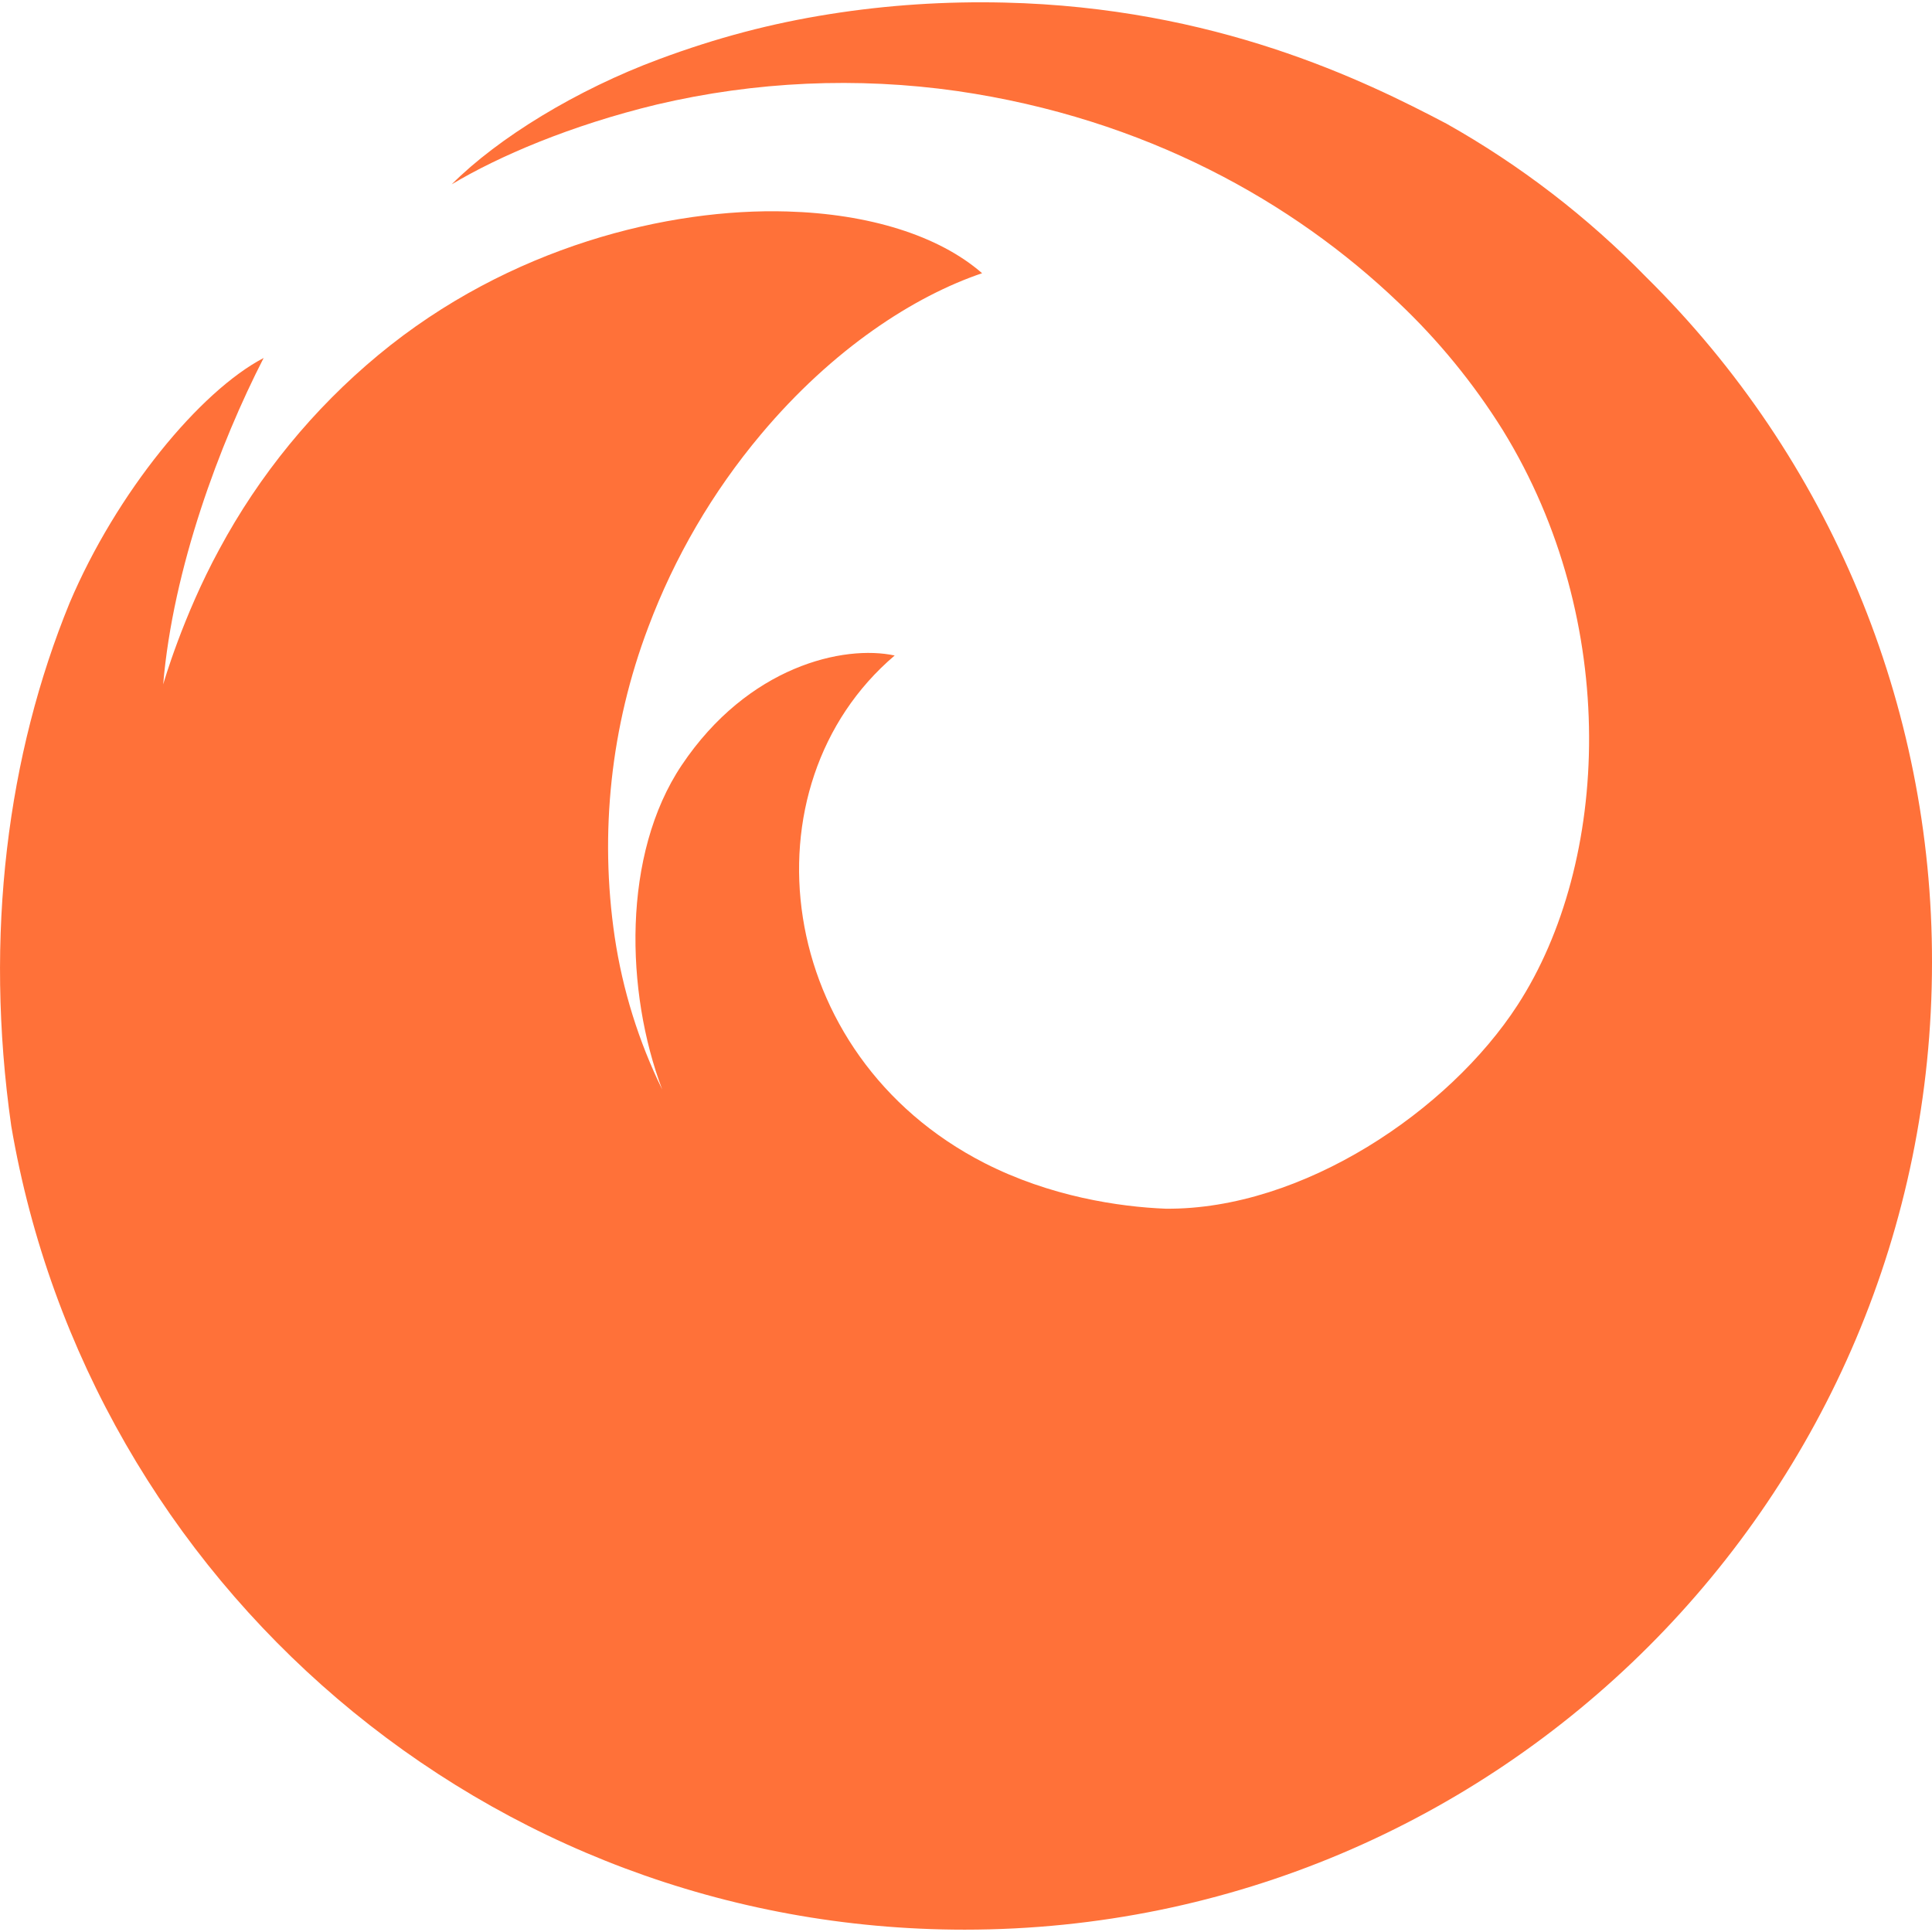
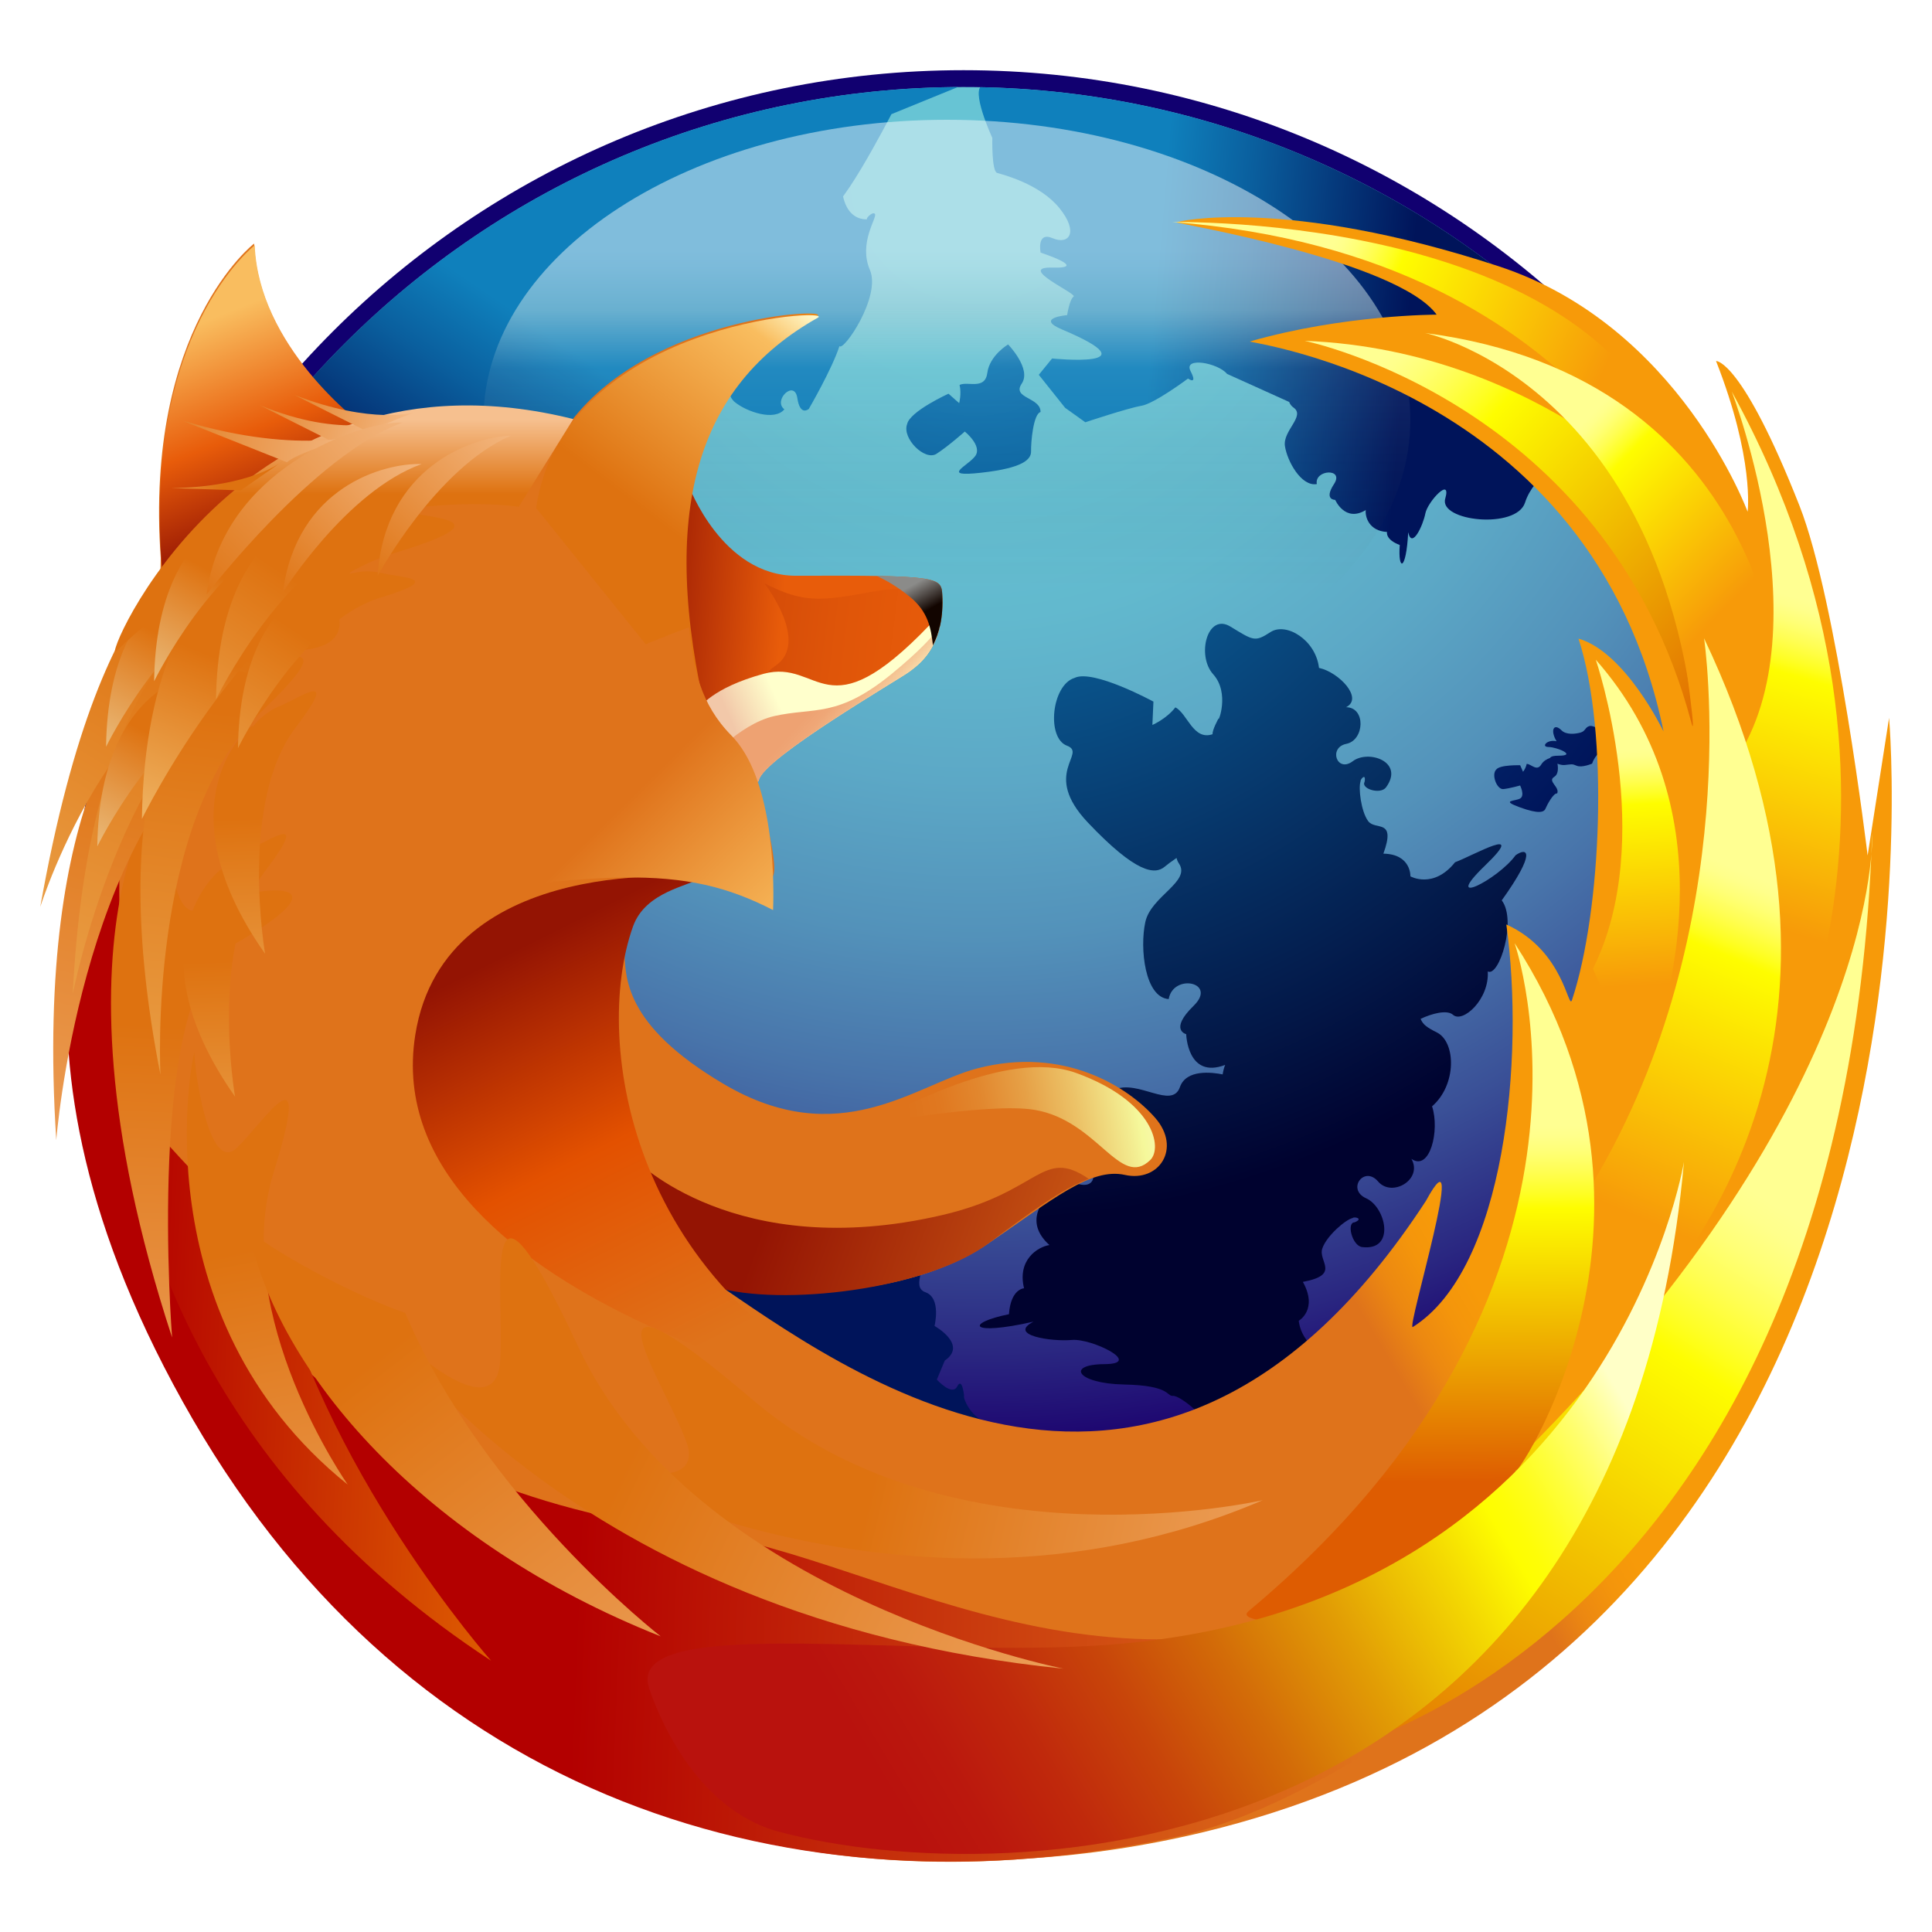
- <svg xmlns="http://www.w3.org/2000/svg" fill="#FF7139" role="img" viewBox="0 0 24 24">
-   <path d="M20.452 3.445a11.002 11.002 0 00-2.482-1.908C16.944.997 15.098.093 12.477.032c-.734-.017-1.457.03-2.174.144-.72.114-1.398.292-2.118.56-1.017.377-1.996.975-2.574 1.554.583-.349 1.476-.733 2.55-.992a10.083 10.083 0 013.729-.167c2.341.34 4.178 1.381 5.48 2.625a8.066 8.066 0 011.298 1.587c1.468 2.382 1.33 5.376.184 7.142-.85 1.312-2.67 2.544-4.37 2.53-.583-.023-1.438-.152-2.25-.566-2.629-1.343-3.021-4.688-1.118-6.306-.632-.136-1.82.13-2.646 1.363-.742 1.107-.7 2.816-.242 4.028a6.473 6.473 0 01-.59-1.895 7.695 7.695 0 01.416-3.845A8.212 8.212 0 019.45 5.399c.896-1.069 1.908-1.72 2.75-2.005-.54-.471-1.411-.738-2.421-.767C8.31 2.583 6.327 3.061 4.7 4.41a8.148 8.148 0 00-1.976 2.414c-.455.836-.691 1.659-.697 1.678.122-1.445.704-2.994 1.248-4.055-.79.413-1.827 1.668-2.41 3.042C.095 9.37-.2 11.608.14 13.989c.966 5.668 5.9 9.982 11.843 9.982C18.62 23.971 24 18.591 24 11.956a11.93 11.93 0 00-3.548-8.511z" />
+ <svg xmlns="http://www.w3.org/2000/svg" xmlns:xlink="http://www.w3.org/1999/xlink" viewBox="0 0 128 128">
+   <ellipse fill="#110070" cx="63.833" cy="63.79" rx="59.102" ry="59.14" />
+   <radialGradient id="firefox-original-a" cx="-407.857" cy="945.153" r="103.81" gradientTransform="matrix(1 0 0 -1 472.5 957)" gradientUnits="userSpaceOnUse">
+     <stop offset="0" stop-color="#67C5D5" />
+     <stop offset=".16" stop-color="#66C2D3" />
+     <stop offset=".28" stop-color="#62B9CE" />
+     <stop offset=".385" stop-color="#5CA8C6" />
+     <stop offset=".483" stop-color="#5392BA" />
+     <stop offset=".576" stop-color="#4874AA" />
+     <stop offset=".665" stop-color="#3A5097" />
+     <stop offset=".749" stop-color="#2A2781" />
+     <stop offset=".815" stop-color="#1B006D" />
+     <stop offset="1" stop-color="#596AAD" />
+   </radialGradient>
+   <ellipse fill="url(#firefox-original-a)" cx="63.833" cy="63.79" rx="57.985" ry="58.024" />
+   <radialGradient id="firefox-original-b" cx="-407.874" cy="938.23" r="52.024" gradientTransform="matrix(1 0 0 -1 472.5 957)" gradientUnits="userSpaceOnUse">
+     <stop offset="0" stop-color="#0F80BC" />
+     <stop offset=".338" stop-color="#0A5F9E" />
+     <stop offset="1" stop-color="#00145A" />
+   </radialGradient>
+   <path fill="url(#firefox-original-b)" d="M55.516 93.741c-.072-.314-.854-1.227-1.452-1.432-.598-.204-1.184.881-1.568-.92-1.261.724-1.805-.199-1.805-.199s-1.359.08-1.623 1.744c-.647.767-2.306 3.552-1.425.655.887-2.915-.936-.229-1.105 1.236-.316.65-.851.715-.515-2.209-1.168-.404-1.766-3.115-1.125-3.167-.744-1.037-.16-2.622.46-2.538.62.08 1.683-1.354 1.651-1.688-.033-.331.479-.094.448-2.327-.033-2.237.843-2.792.915-.92.075 1.864 1.189-.611 1.075-1.561-.116-.944.11-3.082.79-1.818-.79-3.125-.167-3.247.307-1.168 1.189.094 1.23.727 1.23.727 1.315-.324 1.945.667 2.048 1.223 1.218-1.438 2.45.113 2.45.113s.849-.282.443 1.195c-.409 1.472 1.765.676 1.246-.382 1.068-.541 2.655 1.097 3.155 2.216.5 1.123-.857 2.712.201 3.096 1.063.382.597 2.232.597 2.232s2.224 1.234.68 2.293l-.525 1.26s1.006 1.122 1.349.454c.342-.669.463.68.463.68-.128-.238.247 1.391 1.634 1.733 1.392.34 2.273 2.541.728 2.567-1.54.026-1.659-.016-2.076.883-.416.895-2.381.927-3.4-.232-1.083.367-3.009-.106-2.442-.972-.934.545-1.816-.918-1.087-1.572.73-.649-.41-1.491-.793-.56-.379.932-2.395 1.391-2.254-.194.042-.47 1.116-.745 1.129-.352.197.453.277-.037.196-.096z" />
+   <radialGradient id="firefox-original-c" cx="-407.873" cy="938.23" r="52.023" gradientTransform="matrix(1 0 0 -1 472.5 957)" gradientUnits="userSpaceOnUse">
+     <stop offset="0" stop-color="#0F80BC" />
+     <stop offset=".338" stop-color="#0A5F9E" />
+     <stop offset="1" stop-color="#00145A" />
+   </radialGradient>
+   <path fill="url(#firefox-original-c)" d="M103.462 48.392c.307.306.914.237 1.249.144.337-.097.29-.336.581-.43.286-.097 1.392.43 1.103 1.578-.67.093-.914.908-.914.908s-.671.286-1.01.144c-.336-.144-.336-.097-.817-.051-.481.051-1.637-.618-.386-.618 1.252 0-.142-.576-.672-.576-.528 0-.096-.526.531-.381-.436-.718-.195-1.247.335-.718z" />
+   <radialGradient id="firefox-original-d" cx="-407.877" cy="938.233" r="52.031" gradientTransform="matrix(1 0 0 -1 472.5 957)" gradientUnits="userSpaceOnUse">
+     <stop offset="0" stop-color="#0F80BC" />
+     <stop offset=".338" stop-color="#0A5F9E" />
+     <stop offset="1" stop-color="#00145A" />
+   </radialGradient>
+   <path fill="url(#firefox-original-d)" d="M99.125 50.989c-.335.333.05 1.339.482 1.29.43-.047 1.105-.238 1.105-.238s.335.669 0 .862c-.335.19-1.314.106-.046.574 1.298.477 1.633.333 1.729.093.098-.237.528-1.05.771-1.001.192-.43-.673-.813-.192-1.102.478-.287.097-1.337.097-1.337s-.675.047-.963.526c-.289.478-.671-.047-.96-.047a1.295 1.295 0 01-.242.524l-.191-.433c-.002.001-1.35-.046-1.59.289z" />
+   <radialGradient id="firefox-original-e" cx="-407.023" cy="933.306" r="57.157" gradientTransform="matrix(1 0 0 -1 472.5 957)" gradientUnits="userSpaceOnUse">
+     <stop offset="0" stop-color="#0F80BC" />
+     <stop offset=".264" stop-color="#0B629B" />
+     <stop offset=".844" stop-color="#031747" />
+     <stop offset="1" stop-color="#00022F" />
+   </radialGradient>
+   <path fill="url(#firefox-original-e)" d="M90.139 51.777c-.042-.123.382-.619.269.023-.261.457 1.054.867 1.423.359 1.235-1.693-1.166-2.513-2.208-1.726-1.051.794-1.631-.908-.423-1.151 1.204-.243 1.306-2.42-.021-2.428 1.171-.578-.451-2.31-1.792-2.605-.217-1.862-2.181-3.046-3.214-2.371-1.043.678-1.132.56-2.661-.369-1.522-.923-2.255 1.92-1.135 3.164 1.126 1.251.309 3.267.355 2.923 0 0-.424.763-.396 1.048-1.289.437-1.665-1.377-2.465-1.779-.583.76-1.523 1.166-1.523 1.166l.07-1.547s-4.001-2.179-5.23-1.569c-1.515.467-1.873 3.975-.498 4.489 1.378.519-1.728 1.811 1.388 5.095 3.2 3.373 4.438 3.469 5.09 2.92.162-.138.441-.345.781-.576.031.13.083.254.163.372.801 1.204-1.862 2.154-2.233 3.879-.377 1.744-.029 4.987 1.55 5.098.301-1.729 3.257-1.118 1.648.448-1.637 1.596-.488 1.878-.488 1.878s.077 2.991 2.582 2.035c-.073.171-.131.39-.167.629-.7-.141-2.411-.356-2.83.838-.528 1.506-2.763-.511-4.328.166-1.556.671-3.829 2.875-3.063 4.425 1.47-.697 2.595 2.447.542 1.802-2.061-.647-1.661.58-1.661.58s-2.146 1.693-.137 3.494c-.771.119-2.143.978-1.681 2.864 0 0-.881.031-1 1.719-2.877.58-2.701 1.472 1.626.494-1.746.905 1.221 1.333 2.536 1.212 1.317-.12 4.773 1.584 2.176 1.602-2.601.016-1.827 1.289 1.29 1.349 3.111.064 2.784.785 3.246.754.462-.033 2.473 1.554 2.365 2.434-.113.88 2.107 1.794 3.551.785.074.916 3.871.202 4.433-1.449 4.112.628 4.017-.139 3.102-.626-2.059-.314-5.837-3.052-1.74-1.643 4.077 1.405.149-1.107-.925-2.072-2.341-.455-2.46-2.406-2.46-2.406s1.293-.736.273-2.576c2.528-.469 1.001-1.358 1.285-2.207.284-.85 1.568-1.934 2.008-2.021.083-.114.772.023.133.283-.552.005-.16 1.559.5 1.639 2.232.271 1.58-2.644.268-3.23-1.315-.591-.134-2.195.789-1.115.923 1.078 2.982-.133 2.209-1.498 1.228.851 1.89-1.902 1.367-3.481 1.642-1.423 1.588-4.26.319-4.896-.625-.312-.926-.513-1.078-.901.754-.356 1.754-.619 2.147-.268.638.577 2.415-1.014 2.302-2.874.748.41 1.939-3.381.927-4.708 2.317-3.239 1.693-3.533.918-2.99-1.166 1.616-4.994 3.548-2.026.685 2.88-2.779-.767-.671-1.986-.219-1.436 1.797-2.958.933-2.958.933s.064-1.472-1.79-1.503c.857-2.363-.523-1.51-1.007-2.154-.481-.648-.656-2.224-.507-2.626z" />
+   <radialGradient id="firefox-original-f" cx="-407.875" cy="938.233" r="52.03" gradientTransform="matrix(1 0 0 -1 472.5 957)" gradientUnits="userSpaceOnUse">
+     <stop offset="0" stop-color="#0F80BC" />
+     <stop offset=".338" stop-color="#0A5F9E" />
+     <stop offset="1" stop-color="#00145A" />
+   </radialGradient>
+   <path fill="url(#firefox-original-f)" d="M60.1 28.097c-.359.938 1.173 2.461 1.943 1.971.772-.495 1.877-1.477 1.877-1.477s1.172.942.699 1.613c-.477.669-2.376 1.421.372 1.116 2.82-.311 3.334-.893 3.32-1.431-.015-.536.14-2.458.628-2.592.015-.986-1.917-.895-1.248-1.881.669-.982-.901-2.596-.901-2.596s-1.223.716-1.376 1.88c-.154 1.163-1.298.536-1.84.803.141.582-.026 1.207-.026 1.207l-.708-.626s-2.562 1.164-2.74 2.013z" />
+   <radialGradient id="firefox-original-g" cx="-407.873" cy="938.232" r="52.027" gradientTransform="matrix(1 0 0 -1 472.5 957)" gradientUnits="userSpaceOnUse">
+     <stop offset="0" stop-color="#0F80BC" />
+     <stop offset=".338" stop-color="#0A5F9E" />
+     <stop offset="1" stop-color="#00145A" />
+   </radialGradient>
+   <path fill="url(#firefox-original-g)" d="M64.685 77.327c-.335.333.049 1.337.48 1.291.433-.049 1.106-.239 1.106-.239s.336.669 0 .861c-.337.19-1.314.108-.048.573 1.297.478 1.635.335 1.731.097.096-.239.528-1.053.769-1.006.194-.429-.673-.812-.193-1.097.482-.29.1-1.34.1-1.34s-.674.047-.963.526c-.288.478-.673-.049-.962-.049a1.31 1.31 0 01-.238.526l-.193-.43c-.002 0-1.35-.048-1.589.287z" />
+   <defs>
+     <ellipse id="firefox-original-h" cx="63.833" cy="63.79" rx="57.985" ry="58.024" />
+   </defs>
+   <clipPath id="firefox-original-i">
+     <use xlink:href="#firefox-original-h" overflow="visible" />
+   </clipPath>
+   <linearGradient id="firefox-original-j" gradientUnits="userSpaceOnUse" x1="-396.101" y1="935.823" x2="-379.307" y2="934.391" gradientTransform="matrix(1 0 0 -1 472.5 957)">
+     <stop offset="0" stop-color="#0F80BC" />
+     <stop offset=".338" stop-color="#0A5F9E" />
+     <stop offset="1" stop-color="#00145A" />
+   </linearGradient>
+   <path clip-path="url(#firefox-original-i)" fill="url(#firefox-original-j)" d="M65.133 5.647c-.907.203.611 3.49.611 3.49s-.054 2.207.32 2.319c.373.113 2.84.729 4.13 2.337 1.297 1.606.623 2.453-.456 1.988-1.08-.462-.794.956-.794.956s3.258 1.059.798.991c-2.466-.065 1.66 1.735 1.387 1.923-.273.19-.427 1.226-.427 1.226s-2.175.181-.332.955c6.235 2.626-.666 1.917-.666 1.917l-.881 1.083 1.743 2.186 1.34.958s2.821-.941 3.701-1.088c.88-.145 3.102-1.808 3.102-1.808s.666.477.168-.495c-.499-.972 1.834-.539 2.415.185l4.118 1.86a.778.778 0 00.291.374c.803.563-.726 1.529-.571 2.552.155 1.012 1.088 2.693 2.113 2.516-.179-.965 1.844-1.082 1.14-.005-.703 1.071.077 1.051.077 1.051s.65 1.515 2.025.673c-.055.462.227 1.392 1.408 1.453 0 0-.125.505.845.862-.132 1.73.422 1.785.559-.843.244 1.154.988-.469 1.136-1.245.15-.78 1.75-2.494 1.317-.979-.429 1.502 4.716 2.051 5.288.258.575-1.808 2.626-2.751 2.687-3.025.063-.28-4.564-.71-4.053-.492.512.217 1.464-.943 1.11-1.978.574.116.827-2.292-.083-2.915 1.139-2.396.649-2.471.182-1.994-.568 1.2-2.911 3.011-1.322.78 1.603-2.254-.651-.282-1.433.208-.686 1.334-1.891 1.075-1.891 1.075s-.221-.908-1.511-.604c.15-1.606-.65-.834-1.115-1.149-.284-.193-.556-.625-.724-.996 1.111.45 2.602.929 2.345.104-.167-.541 2.103.64 2.182.394l2.838-.394 2.757-1.743C85.38 4.813 65.133 5.647 65.133 5.647z" />
+   <defs>
+     <ellipse id="firefox-original-k" cx="63.833" cy="63.79" rx="57.985" ry="58.024" />
+   </defs>
+   <clipPath id="firefox-original-l">
+     <use xlink:href="#firefox-original-k" overflow="visible" />
+   </clipPath>
+   <linearGradient id="firefox-original-m" gradientUnits="userSpaceOnUse" x1="-433.831" y1="933.28" x2="-443.112" y2="919.649" gradientTransform="matrix(1 0 0 -1 472.5 957)">
+     <stop offset="0" stop-color="#0F80BC" />
+     <stop offset=".338" stop-color="#0A5F9E" />
+     <stop offset="1" stop-color="#00145A" />
+   </linearGradient>
+   <path clip-path="url(#firefox-original-l)" fill="url(#firefox-original-m)" d="M38.929 10.721c-10.531 4.728-18.477 14.473-18.477 14.473s.934 2.137 1.259 1.979c.329-.155-2.351 5.606-.384 5.93 1.978.325 7.666-3.564 6.611-3.206-1.052.354.593-2.105.593-2.105s2.96-1.313 1.209.202c-1.736 1.505 2.309.186 2.246.494-.064.31.522 1.142.522 1.142s-1.387 1.488.404.889c6.147-2.068.81 1.771.81 1.771l.105 1.307 2.659.463 1.572-.15s1.375-2.426 1.907-3.085c.533-.661 1.024-3.271 1.024-3.271s.799-.083-.212-.466c-1.013-.383.967-1.577 1.878-1.429l4.285-1.331a.812.812 0 00.468.082c.981-.114.487 1.596 1.289 2.241.794.641 2.618 1.26 3.27.468-.781-.592.671-2.003.857-.749.186 1.245.764.719.764.719s1.537-2.643 2.028-4.159c.269.375 2.777-3.296 2.017-5.047-.768-1.773.477-3.442.338-3.701-.142-.254-.893.528-.338.34.559-.191-1.583.769-1.866-2.053-.287-2.878-.705.242-.982 1.165.376 1.502 4.273-6.069 4.273-6.069l5.024-2.049c.001.003-11.434-.954-25.153 5.205z" />
+   <linearGradient id="firefox-original-n" gradientUnits="userSpaceOnUse" x1="-409.766" y1="917.94" x2="-409.766" y2="940.502" gradientTransform="matrix(1 0 0 -1 472.5 957)">
+     <stop offset=".014" stop-opacity="0" />
+     <stop offset=".65" stop-color="#C4E0E3" stop-opacity=".2" />
+     <stop offset=".822" stop-color="#C4E0E3" />
+     <stop offset=".85" stop-color="#CDE5E8" />
+     <stop offset=".944" stop-color="#E8F4F7" />
+     <stop offset="1" stop-color="#F2FAFC" />
+   </linearGradient>
+   <ellipse opacity=".5" fill="url(#firefox-original-n)" cx="62.734" cy="27.828" rx="30.703" ry="19.892" />
+   <linearGradient id="firefox-original-o" gradientUnits="userSpaceOnUse" x1="-407.946" y1="896.271" x2="-394.013" y2="904.454" gradientTransform="matrix(1 0 0 -1 472.5 957)">
+     <stop offset="0" stop-color="#DF731B" />
+     <stop offset=".545" stop-color="#DF731B" />
+     <stop offset=".701" stop-color="#EC8811" />
+     <stop offset=".859" stop-color="#F4950B" />
+     <stop offset="1" stop-color="#F79A09" />
+   </linearGradient>
+   <path fill="url(#firefox-original-o)" d="M125.156 47.563l-1.421 9.114s-2.03-16.873-4.519-23.182c-3.815-9.666-5.513-9.588-5.523-9.573 2.554 6.493 2.091 9.981 2.091 9.981s-4.527-12.338-16.498-16.264c-14.175-4.646-21.396-2.968-21.343-2.902.054.065 14.651 2.551 17.24 6.109 0 0-6.201 0-12.372 1.777-.278.08 22.703 2.871 27.402 25.836 0 0-2.519-5.257-5.635-6.149 2.048 6.233 1.523 18.061-.428 23.94-.25.757-.508-3.269-4.352-5 1.23 8.821-.074 22.815-6.195 26.668-.477.3 3.837-13.812.868-8.356-17.727 27.18-38.802 10.997-47.351 5.229 6.862 1.681 14.149.471 18.369-2.414 4.258-2.912 6.776-5.038 9.039-4.536 2.261.506 3.767-1.763 2.01-3.776-1.758-2.018-6.027-4.79-11.802-3.278-4.072 1.066-9.12 5.573-16.825 1.01-6.572-3.895-6.528-7.057-6.528-9.071 0-2.016 1.793-5.08 5.056-4.578 2.922.452 1.382-1.264 4.527 0 .857.345-.086-4.112-1.305-6.968 2.348-4.9 9.964-6.356 10.532-6.786 1.03-.778.464-1.167.815-2.34.329-1.093.539-4.046-7.985-3.229-3.923.375-6.418-4.708-7.236-5.941.265-1.572.69-3.007 1.267-4.322.584-1.197 1.222-2.295 1.86-3.126l.53-.701c1.27-1.482 2.831-2.75 4.703-3.802.977-.552-10.926-.035-16.282 6.945-1.437.188-3.409-.227-5.614-.227-2.762 0-4.933.302-6.942.806-.322.082-.84.037-1.476-.113-1.767-1.832-6.77-6.234-6.999-12.206 0 0-7.273 5.59-6.185 20.828-.096 8.429-2.583 6.02-3.863 10.593-.596 2.167.895 3.799.895 3.863-.002.033 1.788-1.938 1.788-1.938s-11.277 19.539 3.289 44.483c12.553 21.503 33.621 31.006 55.481 29.157a67.807 67.807 0 0011.519-1.747c50.935-12.314 45.398-73.814 45.398-73.814z" />
+   <linearGradient id="firefox-original-p" gradientUnits="userSpaceOnUse" x1="-430.496" y1="915.535" x2="-419.681" y2="914.609" gradientTransform="matrix(1 0 0 -1 472.5 957)">
+     <stop offset=".011" stop-color="#941403" />
+     <stop offset=".897" stop-color="#E85C0A" />
+   </linearGradient>
+   <path fill="url(#firefox-original-p)" d="M45.619 32.149s2.201 6.015 7.138 5.996c9.42-.038 9.609.094 9.669 1.238.188 3.487-1.534 4.629-2.192 5.125-.661.494-9.629 5.694-9.959 7.182-.329 1.487-10.349-14.143-10.349-14.143l5.693-5.398z" />
+   <linearGradient id="firefox-original-q" gradientUnits="userSpaceOnUse" x1="-447.82" y1="918.532" x2="-408.777" y2="913.652" gradientTransform="matrix(1 0 0 -1 472.5 957)">
+     <stop offset=".011" stop-color="#941403" />
+     <stop offset=".136" stop-color="#A32104" />
+     <stop offset=".498" stop-color="#C84107" />
+     <stop offset=".789" stop-color="#DF5509" />
+     <stop offset=".972" stop-color="#E85C0A" />
+   </linearGradient>
+   <path fill="url(#firefox-original-q)" d="M50.634 38.634s3.06 3.907.746 5.47c-2.826 1.909 3.996 2.325 6.468.938 2.472-1.387 3.991-3.426 4.077-3.729.086-.304.898-3.043-4.262-2.088-3.262.603-4.458.742-7.029-.591z" />
+   <linearGradient id="firefox-original-r" gradientUnits="userSpaceOnUse" x1="-423.63" y1="908.206" x2="-420.517" y2="909.576" gradientTransform="matrix(1 0 0 -1 472.5 957)">
+     <stop offset="0" stop-color="#F2C8A9" />
+     <stop offset="1" stop-color="#ffc" />
+   </linearGradient>
+   <path fill="url(#firefox-original-r)" d="M60.235 44.509c.5-.378 1.61-1.133 2.034-3-.309.125-.338-.23-.703-.076-6.927 7.227-7.193 2.194-10.974 3.208-3.446.943-4.221 2.237-4.366 2.337l.155.22c.993.505 1.944 2.113 2.66 3.55.699.833 1.168 1.242 1.235.94.329-1.485 9.3-6.685 9.959-7.179z" />
+   <linearGradient id="firefox-original-s" gradientUnits="userSpaceOnUse" x1="-433.555" y1="870.093" x2="-381.191" y2="867.937" gradientTransform="matrix(1 0 0 -1 472.5 957)">
+     <stop offset="0" stop-color="#B30000" />
+     <stop offset="1" stop-color="#DF731B" />
+   </linearGradient>
+   <path fill="url(#firefox-original-s)" d="M8.478 50.25C7.064 53.218-2.012 68.555 12.8 94.081c14.495 24.985 39.58 33.144 65.191 27.601 7.311-1.582 15.74-7.302 21.113-11.5-3.452-8.706-1.409-8.379-3.259-7.234-20.631 12.773-37.032.173-49.726-1.437C-.58 95.593 8.642 50.158 8.642 50.158l-.164.092z" />
+   <linearGradient id="firefox-original-t" gradientUnits="userSpaceOnUse" x1="-421.095" y1="878.22" x2="-393.792" y2="868.471" gradientTransform="matrix(1 0 0 -1 472.5 957)">
+     <stop offset="0" stop-color="#941403" />
+     <stop offset="1" stop-color="#DF731B" />
+   </linearGradient>
+   <path fill="url(#firefox-original-t)" d="M47.362 85.263c4.401 1.319 14.005.182 18.129-2.886 2.779-2.066 4.878-3.624 6.645-4.275-3.122-2.121-3.171.885-9.735 2.405-13.674 3.172-20.313-3.68-20.313-3.68.969 5.422 4.354 8.062 5.879 9-.404-.358-.616-.568-.605-.564z" />
+   <linearGradient id="firefox-original-u" gradientUnits="userSpaceOnUse" x1="-483.865" y1="813.412" x2="-457.248" y2="813.412" gradientTransform="matrix(.999 .049 .049 -.999 450.28 926.467)">
+     <stop offset=".056" stop-color="#B30000" />
+     <stop offset="1" stop-color="#DE5C01" />
+   </linearGradient>
+   <path fill="url(#firefox-original-u)" d="M32.535 110.025S21.152 97.18 17.974 82.795c-4.685-4.425-8.01-8.167-10.218-10.873 1.275 10.236 6.494 26.128 24.779 38.103z" />
+   <linearGradient id="firefox-original-v" gradientUnits="userSpaceOnUse" x1="-301.198" y1="955.307" x2="-286.717" y2="910.443" gradientTransform="scale(1 -1) rotate(-6.83 -8816.783 -2227.993)">
+     <stop offset=".056" stop-color="#DE7210" />
+     <stop offset="1" stop-color="#F6C08F" />
+   </linearGradient>
+   <path fill="url(#firefox-original-v)" d="M23.039 98.359s-7.855-11.184-4.91-20.679c2.65-8.538-.563-3.459-2.432-1.634-1.887 1.844-2.858-5.442-2.809-6.282l-.001-.027c-.119-.026-3.74 17.457 10.152 28.622z" />
+   <linearGradient id="firefox-original-w" gradientUnits="userSpaceOnUse" x1="-476.095" y1="843.773" x2="-476.095" y2="793.626" gradientTransform="matrix(.999 .045 .045 -.999 451.05 929.576)">
+     <stop offset=".056" stop-color="#DE7210" />
+     <stop offset="1" stop-color="#F6C08F" />
+   </linearGradient>
+   <path fill="url(#firefox-original-w)" d="M11.401 88.61s-1.791-22.698 3.87-25.906c8.99-5.094.75-3.903-1.857-2.489-2.634 1.427-2.39-7.968-2.018-8.86.365-.881-9.278 8.882.005 37.255z" />
+   <path fill="#A40000" d="M50.73 21.819s-7.116 7.229-7.063 7.255c.054.025.204 9.277.437 11.9.853 1.008 3.51 7.558 1.476 6.104-2.078-1.484-.58-1.516-.398-.763v.037c-.139.065-5.165-10.879 5.548-24.533z" />
+   <linearGradient id="firefox-original-x" gradientUnits="userSpaceOnUse" x1="-453.894" y1="921.626" x2="-459.335" y2="935.568" gradientTransform="matrix(1 0 0 -1 472.5 957)">
+     <stop offset=".011" stop-color="#941403" />
+     <stop offset=".472" stop-color="#E85C0A" />
+     <stop offset="1" stop-color="#F9BD5F" />
+   </linearGradient>
+   <path fill="url(#firefox-original-x)" d="M16.877 16.25s-7.564 5.804-6.119 21.72c5.855-5.256 14.134-9.185 14.134-9.185-1.389-.876-7.762-5.975-8.015-12.535z" />
+   <linearGradient id="firefox-original-y" gradientUnits="userSpaceOnUse" x1="-430.631" y1="918.428" x2="-417.593" y2="935.565" gradientTransform="matrix(1 0 0 -1 472.5 957)">
+     <stop offset=".197" stop-color="#DE7210" />
+     <stop offset=".843" stop-color="#F9BD5F" />
+     <stop offset="1" stop-color="#FFFCCF" />
+   </linearGradient>
+   <path fill="url(#firefox-original-y)" d="M35.519 33.656L46.88 47.785c-3.277-13.875-.758-22.199 7.311-26.741 1.194-.673-16.858.243-18.672 12.612z" />
+   <linearGradient id="firefox-original-z" gradientUnits="userSpaceOnUse" x1="-437.523" y1="895.036" x2="-424.307" y2="868.604" gradientTransform="matrix(1 0 0 -1 472.5 957)">
+     <stop offset=".017" stop-color="#941403" />
+     <stop offset=".5" stop-color="#E35100" />
+     <stop offset="1" stop-color="#DF731B" />
+   </linearGradient>
+   <path fill="url(#firefox-original-z)" d="M27.514 68.56c1.938-12.208 18.927-10.413 18.927-10.413-.757.563-3.668.899-4.501 3.229-2.752 7.688-.127 24.483 17.01 31.527 1.807.745-34.299-6.303-31.436-24.343z" />
+   <linearGradient id="firefox-original-A" gradientUnits="userSpaceOnUse" x1="-417.561" y1="911.246" x2="-414.261" y2="908.255" gradientTransform="matrix(1 0 0 -1 472.5 957)">
+     <stop offset="0" stop-color="#EEA272" />
+     <stop offset=".186" stop-color="#EFA777" />
+     <stop offset=".406" stop-color="#F2B585" />
+     <stop offset=".643" stop-color="#F6CD9C" />
+     <stop offset=".89" stop-color="#FCEEBB" />
+     <stop offset="1" stop-color="#ffc" />
+   </linearGradient>
+   <path fill="url(#firefox-original-A)" d="M62.171 41.84c-.083-.015-.157-.013-.194.037-.209.28-1.017 1.233-2.938 2.8-3.568 2.902-5.074 2.167-7.732 2.762-1.21.271-2.361 1.083-3.135 1.734.313.506.606 1.053.868 1.576.699.833 1.168 1.242 1.235.94.33-1.486 9.3-6.686 9.959-7.182.47-.351 1.464-1.049 1.937-2.667z" />
+   <linearGradient id="firefox-original-B" gradientUnits="userSpaceOnUse" x1="-436.81" y1="904.181" x2="-421.649" y2="888.71" gradientTransform="matrix(1 0 0 -1 472.5 957)">
+     <stop offset=".197" stop-color="#DF731B" />
+     <stop offset=".843" stop-color="#F9BD5F" />
+     <stop offset="1" stop-color="#FFFCCF" />
+   </linearGradient>
+   <path fill="url(#firefox-original-B)" d="M51.218 60.294c.101-2.58-.081-8.846-2.762-11.565-2.05-2.077-2.53-4.458-2.805-7.173C23.376 49.877 20.196 60.753 22.423 60.4c17.815-2.826 22.823-3.171 28.795-.106z" />
+   <linearGradient id="firefox-original-C" gradientUnits="userSpaceOnUse" x1="311.259" y1="1736.858" x2="311.259" y2="1680.021" gradientTransform="scale(1 -1) rotate(-14.72 -6736.722 1996.747)">
+     <stop offset=".056" stop-color="#DE7210" />
+     <stop offset="1" stop-color="#F6C08F" />
+   </linearGradient>
+   <path fill="url(#firefox-original-C)" d="M3.728 75.539s1.548-20.113 11.615-27.473c7.903-5.782 1.765-3.682-1.286-3.442-3.218.254-4.934 2.212-4.313 1.492l.031-.055c-.107-.124-7.555 6.127-6.047 29.478z" />
+   <linearGradient id="firefox-original-D" gradientUnits="userSpaceOnUse" x1="-428.861" y1="929.136" x2="-448.077" y2="897.842" gradientTransform="matrix(.99 -.08 -.095 -1.173 528.218 1096.236)">
+     <stop offset=".056" stop-color="#DE7210" />
+     <stop offset="1" stop-color="#F2C06E" />
+   </linearGradient>
+   <path fill="url(#firefox-original-D)" d="M2.667 60.087s5.395-17.125 16.297-16.979c7.23.096 1.495-6.111-.692-7.054-2.282-.977-2.827-.939-3.36-.467-.799.708-7.972.435-12.245 24.5z" />
+   <linearGradient id="firefox-original-E" gradientUnits="userSpaceOnUse" x1="-391.562" y1="884.775" x2="-411.976" y2="880.876" gradientTransform="matrix(1 0 0 -1 472.5 957)">
+     <stop offset=".005" stop-color="#FFFAEE" />
+     <stop offset=".276" stop-color="#F5F89B" />
+     <stop offset=".31" stop-color="#F3ED91" />
+     <stop offset=".467" stop-color="#ECC267" />
+     <stop offset=".618" stop-color="#E6A046" />
+     <stop offset=".761" stop-color="#E2872E" />
+     <stop offset=".892" stop-color="#E07820" />
+     <stop offset="1" stop-color="#DF731B" />
+   </linearGradient>
+   <path fill="url(#firefox-original-E)" d="M76.213 76.849c.82-.803.249-3.888-4.904-5.757-4.675-1.699-11.973 2.619-14.138 3.471 0 0 8.266-1.548 11.365-1.033 4.202.7 5.677 5.281 7.677 3.319z" />
+   <linearGradient id="firefox-original-F" gradientUnits="userSpaceOnUse" x1="-924.082" y1="388.59" x2="-924.082" y2="341.086" gradientTransform="matrix(.992 .126 .126 -.992 883.114 546.453)">
+     <stop offset=".056" stop-color="#DE7210" />
+     <stop offset="1" stop-color="#F2C06E" />
+   </linearGradient>
+   <path fill="url(#firefox-original-F)" d="M10.631 71.208s-.895-16.836 6.649-24.026c5.924-5.647 1.065-3.243-1.438-2.713-2.64.56-3.85 2.367-3.413 1.704l.019-.049c-.101-.092-5.595 5.894-1.817 25.084z" />
+   <linearGradient id="firefox-original-G" gradientUnits="userSpaceOnUse" x1="-955.606" y1="121.617" x2="-955.606" y2="74.12" gradientTransform="matrix(.932 .362 .362 -.932 862.955 499.986)">
+     <stop offset=".056" stop-color="#DE7210" />
+     <stop offset="1" stop-color="#F2C06E" />
+   </linearGradient>
+   <path fill="url(#firefox-original-G)" d="M4.82 65.859s3.188-16.555 12.244-21.714c7.111-4.053 1.816-2.89-.742-2.979-2.697-.092-4.306 1.37-3.723.831l.029-.042c-.074-.115-6.85 4.371-7.808 23.904z" />
+   <linearGradient id="firefox-original-H" gradientUnits="userSpaceOnUse" x1="-30.438" y1="1441.928" x2="-43.666" y2="1422.086" gradientTransform="scale(1 -1) rotate(35.88 2315.534 760.698)">
+     <stop offset=".056" stop-color="#DE7210" />
+     <stop offset="1" stop-color="#F2C072" />
+   </linearGradient>
+   <path fill="url(#firefox-original-H)" d="M15.572 72.655s-1.743-10.035 2.014-14.974c2.998-3.941.366-2.014-1.026-1.445-1.452.593-2.002 1.764-1.804 1.334.191-.419-6.464 4.738.816 15.085z" />
+   <linearGradient id="firefox-original-I" gradientUnits="userSpaceOnUse" x1="-23.279" y1="1448.429" x2="-36.506" y2="1428.588" gradientTransform="scale(1 -1) rotate(35.88 2315.534 760.698)">
+     <stop offset=".056" stop-color="#DE7210" />
+     <stop offset="1" stop-color="#F2C072" />
+   </linearGradient>
+   <path fill="url(#firefox-original-I)" d="M17.564 63.193s-1.743-10.035 2.013-14.975c2.998-3.941.366-2.013-1.026-1.445-1.452.593-2.003 1.765-1.804 1.335.192-.42-6.462 4.737.817 15.085z" />
+   <linearGradient id="firefox-original-J" gradientUnits="userSpaceOnUse" x1="-459.905" y1="914.636" x2="-465.692" y2="903.834" gradientTransform="matrix(1 0 0 -1 472.5 957)">
+     <stop offset=".056" stop-color="#DE7210" />
+     <stop offset="1" stop-color="#EED8A5" />
+   </linearGradient>
+   <path fill="url(#firefox-original-J)" d="M7.028 49.475s4.072-8.342 9.483-9.985c4.318-1.31 1.344-1.29.014-1.615-1.39-.337-2.421.232-2.046.021.367-.206-7.301.049-7.451 11.579z" />
+   <linearGradient id="firefox-original-K" gradientUnits="userSpaceOnUse" x1="-460.486" y1="908.034" x2="-466.272" y2="897.234" gradientTransform="matrix(1 0 0 -1 472.5 957)">
+     <stop offset=".056" stop-color="#DE7210" />
+     <stop offset="1" stop-color="#EED8A5" />
+   </linearGradient>
+   <path fill="url(#firefox-original-K)" d="M6.447 56.076s4.071-8.342 9.483-9.984c4.318-1.31 1.344-1.292.013-1.617-1.39-.336-2.421.234-2.045.022.366-.206-7.302.05-7.451 11.579z" />
+   <linearGradient id="firefox-original-L" gradientUnits="userSpaceOnUse" x1="-453.93" y1="912.618" x2="-459.523" y2="898.731" gradientTransform="matrix(1 0 0 -1 472.5 957)">
+     <stop offset=".056" stop-color="#DE7210" />
+     <stop offset="1" stop-color="#F2C072" />
+   </linearGradient>
+   <path fill="url(#firefox-original-L)" d="M9.403 54.255s7.181-14.715 16.728-17.614c7.619-2.311 2.373-2.278.024-2.849-2.453-.594-4.271.413-3.61.039.647-.364-12.879.085-13.142 20.424z" />
+   <linearGradient id="firefox-original-M" gradientUnits="userSpaceOnUse" x1="-451.803" y1="919.379" x2="-465.029" y2="899.54" gradientTransform="matrix(1 0 0 -1 472.5 957)">
+     <stop offset=".056" stop-color="#DE7210" />
+     <stop offset="1" stop-color="#F2C072" />
+   </linearGradient>
+   <path fill="url(#firefox-original-M)" d="M14.312 46.33s4.466-9.152 10.404-10.955c4.739-1.438 1.475-1.417.015-1.772-1.526-.369-2.656.256-2.245.023.402-.228-8.011.052-8.174 12.704z" />
+   <linearGradient id="firefox-original-N" gradientUnits="userSpaceOnUse" x1="-450.913" y1="915.373" x2="-462.969" y2="897.289" gradientTransform="matrix(1 0 0 -1 472.5 957)">
+     <stop offset=".056" stop-color="#DE7210" />
+     <stop offset="1" stop-color="#F2C072" />
+   </linearGradient>
+   <path fill="url(#firefox-original-N)" d="M15.768 49.563s4.071-8.342 9.482-9.983c4.319-1.311 1.345-1.292.014-1.617-1.391-.337-2.422.233-2.046.022.365-.208-7.301.05-7.45 11.578z" />
+   <linearGradient id="firefox-original-O" gradientUnits="userSpaceOnUse" x1="-412.122" y1="918.189" x2="-411.167" y2="916.487" gradientTransform="matrix(1 0 0 -1 472.5 957)">
+     <stop offset="0" stop-color="#8B8B89" />
+     <stop offset="1" stop-color="#120500" />
+   </linearGradient>
+   <path fill="url(#firefox-original-O)" d="M62.428 39.383c-.047-.87-.176-1.153-4.339-1.225.477.216 1.3.65 2.206 1.393 1.196.98 1.39 2.073 1.514 3.204.404-.769.701-1.833.619-3.372z" />
+   <linearGradient id="firefox-original-P" gradientUnits="userSpaceOnUse" x1="-449.701" y1="923.971" x2="-449.701" y2="929.197" gradientTransform="matrix(1 0 0 -1 472.5 957)">
+     <stop offset=".056" stop-color="#DE7210" />
+     <stop offset="1" stop-color="#F6C08F" />
+   </linearGradient>
+   <path fill="url(#firefox-original-P)" d="M37.982 27.764l-3.611 5.81s-14.438-2.265-26.679 9.577c-1.011.978 8.007-20.94 30.29-15.387z" />
+   <linearGradient id="firefox-original-Q" gradientUnits="userSpaceOnUse" x1="-463.88" y1="875.39" x2="-452.942" y2="888.172" gradientTransform="matrix(.999 .04 .04 -.999 451.516 931.973)">
+     <stop offset=".056" stop-color="#DE7210" />
+     <stop offset="1" stop-color="#F6C08F" />
+   </linearGradient>
+   <path fill="url(#firefox-original-Q)" d="M25.016 38.163s3.848-7.144 8.837-9.303c-2.579.081-8.37 2.098-8.837 9.303z" />
+   <linearGradient id="firefox-original-R" gradientUnits="userSpaceOnUse" x1="-456.723" y1="918.976" x2="-462.51" y2="908.175" gradientTransform="matrix(1 0 0 -1 472.5 957)">
+     <stop offset=".056" stop-color="#DE7210" />
+     <stop offset="1" stop-color="#EED8A5" />
+   </linearGradient>
+   <path fill="url(#firefox-original-R)" d="M10.211 45.135s4.071-8.342 9.483-9.985c4.318-1.31 1.344-1.291.014-1.616-1.391-.336-2.421.234-2.046.021.365-.205-7.303.05-7.451 11.58z" />
+   <linearGradient id="firefox-original-S" gradientUnits="userSpaceOnUse" x1="-490.528" y1="804.837" x2="-479.844" y2="817.323" gradientTransform="matrix(.995 .104 .104 -.995 420.84 891.22)">
+     <stop offset=".056" stop-color="#DE7210" />
+     <stop offset="1" stop-color="#F6C08F" />
+   </linearGradient>
+   <path fill="url(#firefox-original-S)" d="M18.739 39.257s4.201-6.724 9.198-8.514c-2.516-.083-8.29 1.519-9.198 8.514z" />
+   <linearGradient id="firefox-original-T" gradientUnits="userSpaceOnUse" x1="-489.629" y1="832.599" x2="-476.791" y2="830.84" gradientTransform="matrix(.996 .09 .09 -.996 426.311 899.606)">
+     <stop offset=".056" stop-color="#DE7210" />
+     <stop offset="1" stop-color="#F6C08F" />
+   </linearGradient>
+   <path fill="url(#firefox-original-T)" d="M25.94 27.771s-3.167 1.384-8.752-.938l4.979 2.504 3.773-1.566z" />
+   <linearGradient id="firefox-original-U" gradientUnits="userSpaceOnUse" x1="-465.214" y1="929.332" x2="-447.092" y2="926.85" gradientTransform="matrix(1 0 0 -1 472.5 957)">
+     <stop offset=".056" stop-color="#DE7210" />
+     <stop offset="1" stop-color="#F6C08F" />
+   </linearGradient>
+   <path fill="url(#firefox-original-U)" d="M24.409 28.66s-4.22 1.635-12.345-.799l6.949 2.765c.861-.795 5.396-1.966 5.396-1.966z" />
+   <linearGradient id="firefox-original-V" gradientUnits="userSpaceOnUse" x1="-487.129" y1="833.244" x2="-475.332" y2="831.628" gradientTransform="matrix(.996 .09 .09 -.996 426.311 899.606)">
+     <stop offset=".056" stop-color="#DE7210" />
+     <stop offset="1" stop-color="#F6C08F" />
+   </linearGradient>
+   <path fill="url(#firefox-original-V)" d="M27.49 27.318s-2.801.853-7.977-1.149l4.979 2.502c.526-.464 2.998-1.353 2.998-1.353z" />
+   <linearGradient id="firefox-original-W" gradientUnits="userSpaceOnUse" x1="-457.029" y1="925.518" x2="-467.666" y2="926.609" gradientTransform="matrix(1 0 0 -1 472.5 957)">
+     <stop offset=".056" stop-color="#DE7210" />
+     <stop offset="1" stop-color="#F6C08F" />
+   </linearGradient>
+   <path fill="url(#firefox-original-W)" d="M18.753 30.54s-2.082 1.728-7.414 1.798l4.611.151 2.803-1.949z" />
+   <linearGradient id="firefox-original-X" gradientUnits="userSpaceOnUse" x1="-495.902" y1="803.548" x2="-481.188" y2="820.743" gradientTransform="matrix(.995 .104 .104 -.995 420.84 891.22)">
+     <stop offset=".056" stop-color="#DE7210" />
+     <stop offset="1" stop-color="#F6C08F" />
+   </linearGradient>
+   <path fill="url(#firefox-original-X)" d="M13.688 39.382S20.813 30.101 26.68 28c-2.955-.097-11.927 3.173-12.992 11.382z" />
+   <linearGradient id="firefox-original-Y" gradientUnits="userSpaceOnUse" x1="-384.188" y1="835.447" x2="-355.369" y2="879.898" gradientTransform="matrix(1 0 0 -1 472.5 957)">
+     <stop offset="0" stop-color="#DE5C01" />
+     <stop offset=".736" stop-color="#FEFD00" />
+     <stop offset=".778" stop-color="#FEFE26" />
+     <stop offset=".837" stop-color="#FFFE54" />
+     <stop offset=".889" stop-color="#FFFF76" />
+     <stop offset=".932" stop-color="#FFFF8B" />
+     <stop offset=".961" stop-color="#FFFF92" />
+   </linearGradient>
+   <path fill="url(#firefox-original-Y)" d="M124.039 55.208s.768 17.22-23.152 41.141c-2.659 2.658-17.093 16.18-16.585 20.236.178 1.435 37.87-5.781 39.737-61.377z" />
+   <linearGradient id="firefox-original-Z" gradientUnits="userSpaceOnUse" x1="-367.43" y1="929.703" x2="-386.301" y2="937.991" gradientTransform="matrix(1 0 0 -1 472.5 957)">
+     <stop offset="0" stop-color="#F79A09" />
+     <stop offset=".736" stop-color="#FEFD00" />
+     <stop offset=".778" stop-color="#FEFE26" />
+     <stop offset=".837" stop-color="#FFFE54" />
+     <stop offset=".889" stop-color="#FFFF76" />
+     <stop offset=".932" stop-color="#FFFF8B" />
+     <stop offset=".961" stop-color="#FFFF92" />
+   </linearGradient>
+   <path fill="url(#firefox-original-Z)" d="M77.663 14.705c28.813 2.214 34.391 22.931 34.393 21.662.074-20.139-27.335-21.669-34.393-21.662z" />
+   <linearGradient id="firefox-original-aa" gradientUnits="userSpaceOnUse" x1="-354.754" y1="910.786" x2="-381.173" y2="935.312" gradientTransform="matrix(1 0 0 -1 472.5 957)">
+     <stop offset="0" stop-color="#DE5C01" />
+     <stop offset=".736" stop-color="#FEFD00" />
+     <stop offset=".778" stop-color="#FEFE26" />
+     <stop offset=".837" stop-color="#FFFE54" />
+     <stop offset=".889" stop-color="#FFFF76" />
+     <stop offset=".932" stop-color="#FFFF8B" />
+     <stop offset=".961" stop-color="#FFFF92" />
+   </linearGradient>
+   <path fill="url(#firefox-original-aa)" d="M86.438 22.581s19.974 4.083 25.607 25.254c.747 2.804-2.407-17.199-1.434-15.3.972 1.908-8.038-9.321-24.173-9.954z" />
+   <linearGradient id="firefox-original-ab" gradientUnits="userSpaceOnUse" x1="-460.091" y1="836.71" x2="-471.153" y2="848.15" gradientTransform="matrix(1 -.028 -.028 -1 593.415 868.62)">
+     <stop offset="0" stop-color="#F79A09" />
+     <stop offset=".736" stop-color="#FEFD00" />
+     <stop offset=".778" stop-color="#FEFE26" />
+     <stop offset=".837" stop-color="#FFFE54" />
+     <stop offset=".889" stop-color="#FFFF76" />
+     <stop offset=".932" stop-color="#FFFF8B" />
+     <stop offset=".961" stop-color="#FFFF92" />
+   </linearGradient>
+   <path fill="url(#firefox-original-ab)" d="M94.42 22.063s18.039 3.761 18.218 32.381c.126 20.258 3.128 7.605 6.106 3.053 2.568-3.934.813-8.726.751-8.713-.009.002-1.299-3.729-.43-2.148.039.07-1.211-1.03-1.203-1.031.202-.031-.693-20.572-23.442-23.542z" />
+   <linearGradient id="firefox-original-ac" gradientUnits="userSpaceOnUse" x1="-359.183" y1="896.737" x2="-352.957" y2="918.154" gradientTransform="matrix(1 0 0 -1 472.5 957)">
+     <stop offset="0" stop-color="#F79A09" />
+     <stop offset=".736" stop-color="#FEFD00" />
+     <stop offset=".778" stop-color="#FEFE26" />
+     <stop offset=".837" stop-color="#FFFE54" />
+     <stop offset=".889" stop-color="#FFFF76" />
+     <stop offset=".932" stop-color="#FFFF8B" />
+     <stop offset=".961" stop-color="#FFFF92" />
+   </linearGradient>
+   <path fill="url(#firefox-original-ac)" d="M114.733 25.94s6.479 16.878-.388 25.271c-2.241 2.739-2.492 16.772.246 15.483 2.745-1.291 2.149 7.452 1.789 8.446l-.006.031c.179.112 13.538-21.573-1.641-49.231z" />
+   <linearGradient id="firefox-original-ad" gradientUnits="userSpaceOnUse" x1="-507.61" y1="782.982" x2="-507.837" y2="799.272" gradientTransform="scale(1 -1) rotate(2.35 20479.11 15387.252)">
+     <stop offset="0" stop-color="#F79A09" />
+     <stop offset=".736" stop-color="#FEFD00" />
+     <stop offset=".778" stop-color="#FEFE26" />
+     <stop offset=".837" stop-color="#FFFE54" />
+     <stop offset=".889" stop-color="#FFFF76" />
+     <stop offset=".932" stop-color="#FFFF8B" />
+     <stop offset=".961" stop-color="#FFFF92" />
+   </linearGradient>
+   <path fill="url(#firefox-original-ad)" d="M105.726 43.709s4.079 11.942-.192 20.479l3.231 7.215c2.369-5.82 5.387-18.131-3.039-27.694z" />
+   <linearGradient id="firefox-original-ae" gradientUnits="userSpaceOnUse" x1="-615.186" y1="694.292" x2="-603.965" y2="716.393" gradientTransform="scale(1 -1) rotate(4.07 10630.367 10445.371)">
+     <stop offset="0" stop-color="#F79A09" />
+     <stop offset=".736" stop-color="#FEFD00" />
+     <stop offset=".778" stop-color="#FEFE26" />
+     <stop offset=".837" stop-color="#FFFE54" />
+     <stop offset=".889" stop-color="#FFFF76" />
+     <stop offset=".932" stop-color="#FFFF8B" />
+     <stop offset=".961" stop-color="#FFFF92" />
+   </linearGradient>
+   <path fill="url(#firefox-original-ae)" d="M112.899 42.289s2.821 18.954-7.357 36.065c.158 3.958-.537 7.54-1.49 10.491.444.583 1.037.982 1.82 1.052-.345.319-.689.618-1.022.901-.61.271-1.237.555-1.844.849l-.387.876a32.265 32.265 0 002.23-1.724c2.079-.919 3.95-1.631 3.946-1.636l-1.298.476c-.617.224-1.156.3-1.625.258 7.859-7.163 18.63-23.184 7.027-47.608zm-11.859 50.39c-.898.527-1.552 1.021-1.691 1.403-.104.278.509.117 1.568-.477.055-.319.1-.63.123-.926z" />
+   <linearGradient id="firefox-original-af" gradientUnits="userSpaceOnUse" x1="-343.207" y1="938.701" x2="-341.697" y2="963.181" gradientTransform="scale(1 -1) rotate(4.07 14466.179 6568.719)">
+     <stop offset="0" stop-color="#DE5C01" />
+     <stop offset=".736" stop-color="#FEFD00" />
+     <stop offset=".778" stop-color="#FEFE26" />
+     <stop offset=".837" stop-color="#FFFE54" />
+     <stop offset=".889" stop-color="#FFFF76" />
+     <stop offset=".932" stop-color="#FFFF8B" />
+     <stop offset=".961" stop-color="#FFFF92" />
+   </linearGradient>
+   <path fill="url(#firefox-original-af)" d="M100.345 62.484s8.025 22.841-17.623 44.257c-1.513 1.263 10.411.722 11.454.249 3.074-1.396 6.707-10.714 6.278-9.6-.425 1.115 11.91-16.469-.109-34.906z" />
+   <linearGradient id="firefox-original-ag" gradientUnits="userSpaceOnUse" x1="-414.032" y1="838.941" x2="-366.714" y2="867.224" gradientTransform="matrix(1 0 0 -1 472.5 957)">
+     <stop offset="0" stop-color="#B9120D" />
+     <stop offset=".078" stop-color="#BB180D" />
+     <stop offset=".182" stop-color="#C0290C" />
+     <stop offset=".301" stop-color="#C8450A" />
+     <stop offset=".431" stop-color="#D36C08" />
+     <stop offset=".571" stop-color="#E29E05" />
+     <stop offset=".715" stop-color="#F4DA02" />
+     <stop offset=".792" stop-color="#FEFD00" />
+     <stop offset=".814" stop-color="#FEFD07" />
+     <stop offset=".846" stop-color="#FEFD1B" />
+     <stop offset=".884" stop-color="#FEFE3C" />
+     <stop offset=".927" stop-color="#FFFE69" />
+     <stop offset=".974" stop-color="#FFFFA3" />
+     <stop offset="1" stop-color="#FFFFC7" />
+   </linearGradient>
+   <path fill="url(#firefox-original-ag)" d="M111.568 76.972s-4.84 29.626-38.309 32.011c-13.104.935-31.921-2.133-30.254 2.866.517 1.549 2.98 8.011 8.602 9.509 15.214 4.059 55.693 2.73 59.961-44.386z" />
+   <linearGradient id="firefox-original-ah" gradientUnits="userSpaceOnUse" x1="-451.41" y1="752.749" x2="-402.936" y2="746.182" gradientTransform="matrix(.995 .099 .099 -.995 429.966 890.404)">
+     <stop offset=".056" stop-color="#DE7210" />
+     <stop offset="1" stop-color="#F6C08F" />
+   </linearGradient>
+   <path fill="url(#firefox-original-ah)" d="M83.656 99.393s-20.478 4.678-33.744-6.615c-12.139-10.335-6.117-1.637-4.47 2.654 1.691 4.401-7.823 1.039-9.252.331-1.425-.699 22.534 14.327 47.466 3.63z" />
+   <linearGradient id="firefox-original-ai" gradientUnits="userSpaceOnUse" x1="-478.422" y1="705.757" x2="-422.136" y2="688.067" gradientTransform="matrix(.99 .145 .145 -.99 411.248 860.68)">
+     <stop offset=".056" stop-color="#DE7210" />
+     <stop offset="1" stop-color="#F6C08F" />
+   </linearGradient>
+   <path fill="url(#firefox-original-ai)" d="M70.46 110.554S46.032 105.753 38.298 89.2c-6.609-14.141-4.86-3.764-5.158.959-.313 4.858-7.163-1.776-8.078-2.93l-.046-.042c-.136.089 12.599 20.054 45.444 23.367z" />
+   <linearGradient id="firefox-original-aj" gradientUnits="userSpaceOnUse" x1="-986.556" y1="507.388" x2="-959.793" y2="456.149" gradientTransform="scale(1 -1) rotate(10.37 2796.5 5770.96)">
+     <stop offset=".056" stop-color="#DE7210" />
+     <stop offset="1" stop-color="#F6C08F" />
+   </linearGradient>
+   <path fill="url(#firefox-original-aj)" d="M43.775 108.414s-11.667-9.037-16.928-21.429c-4.421-1.536-10.298-5.046-10.414-5.648 1.867 9.629 11.699 20.871 27.342 27.077z" />
</svg>
